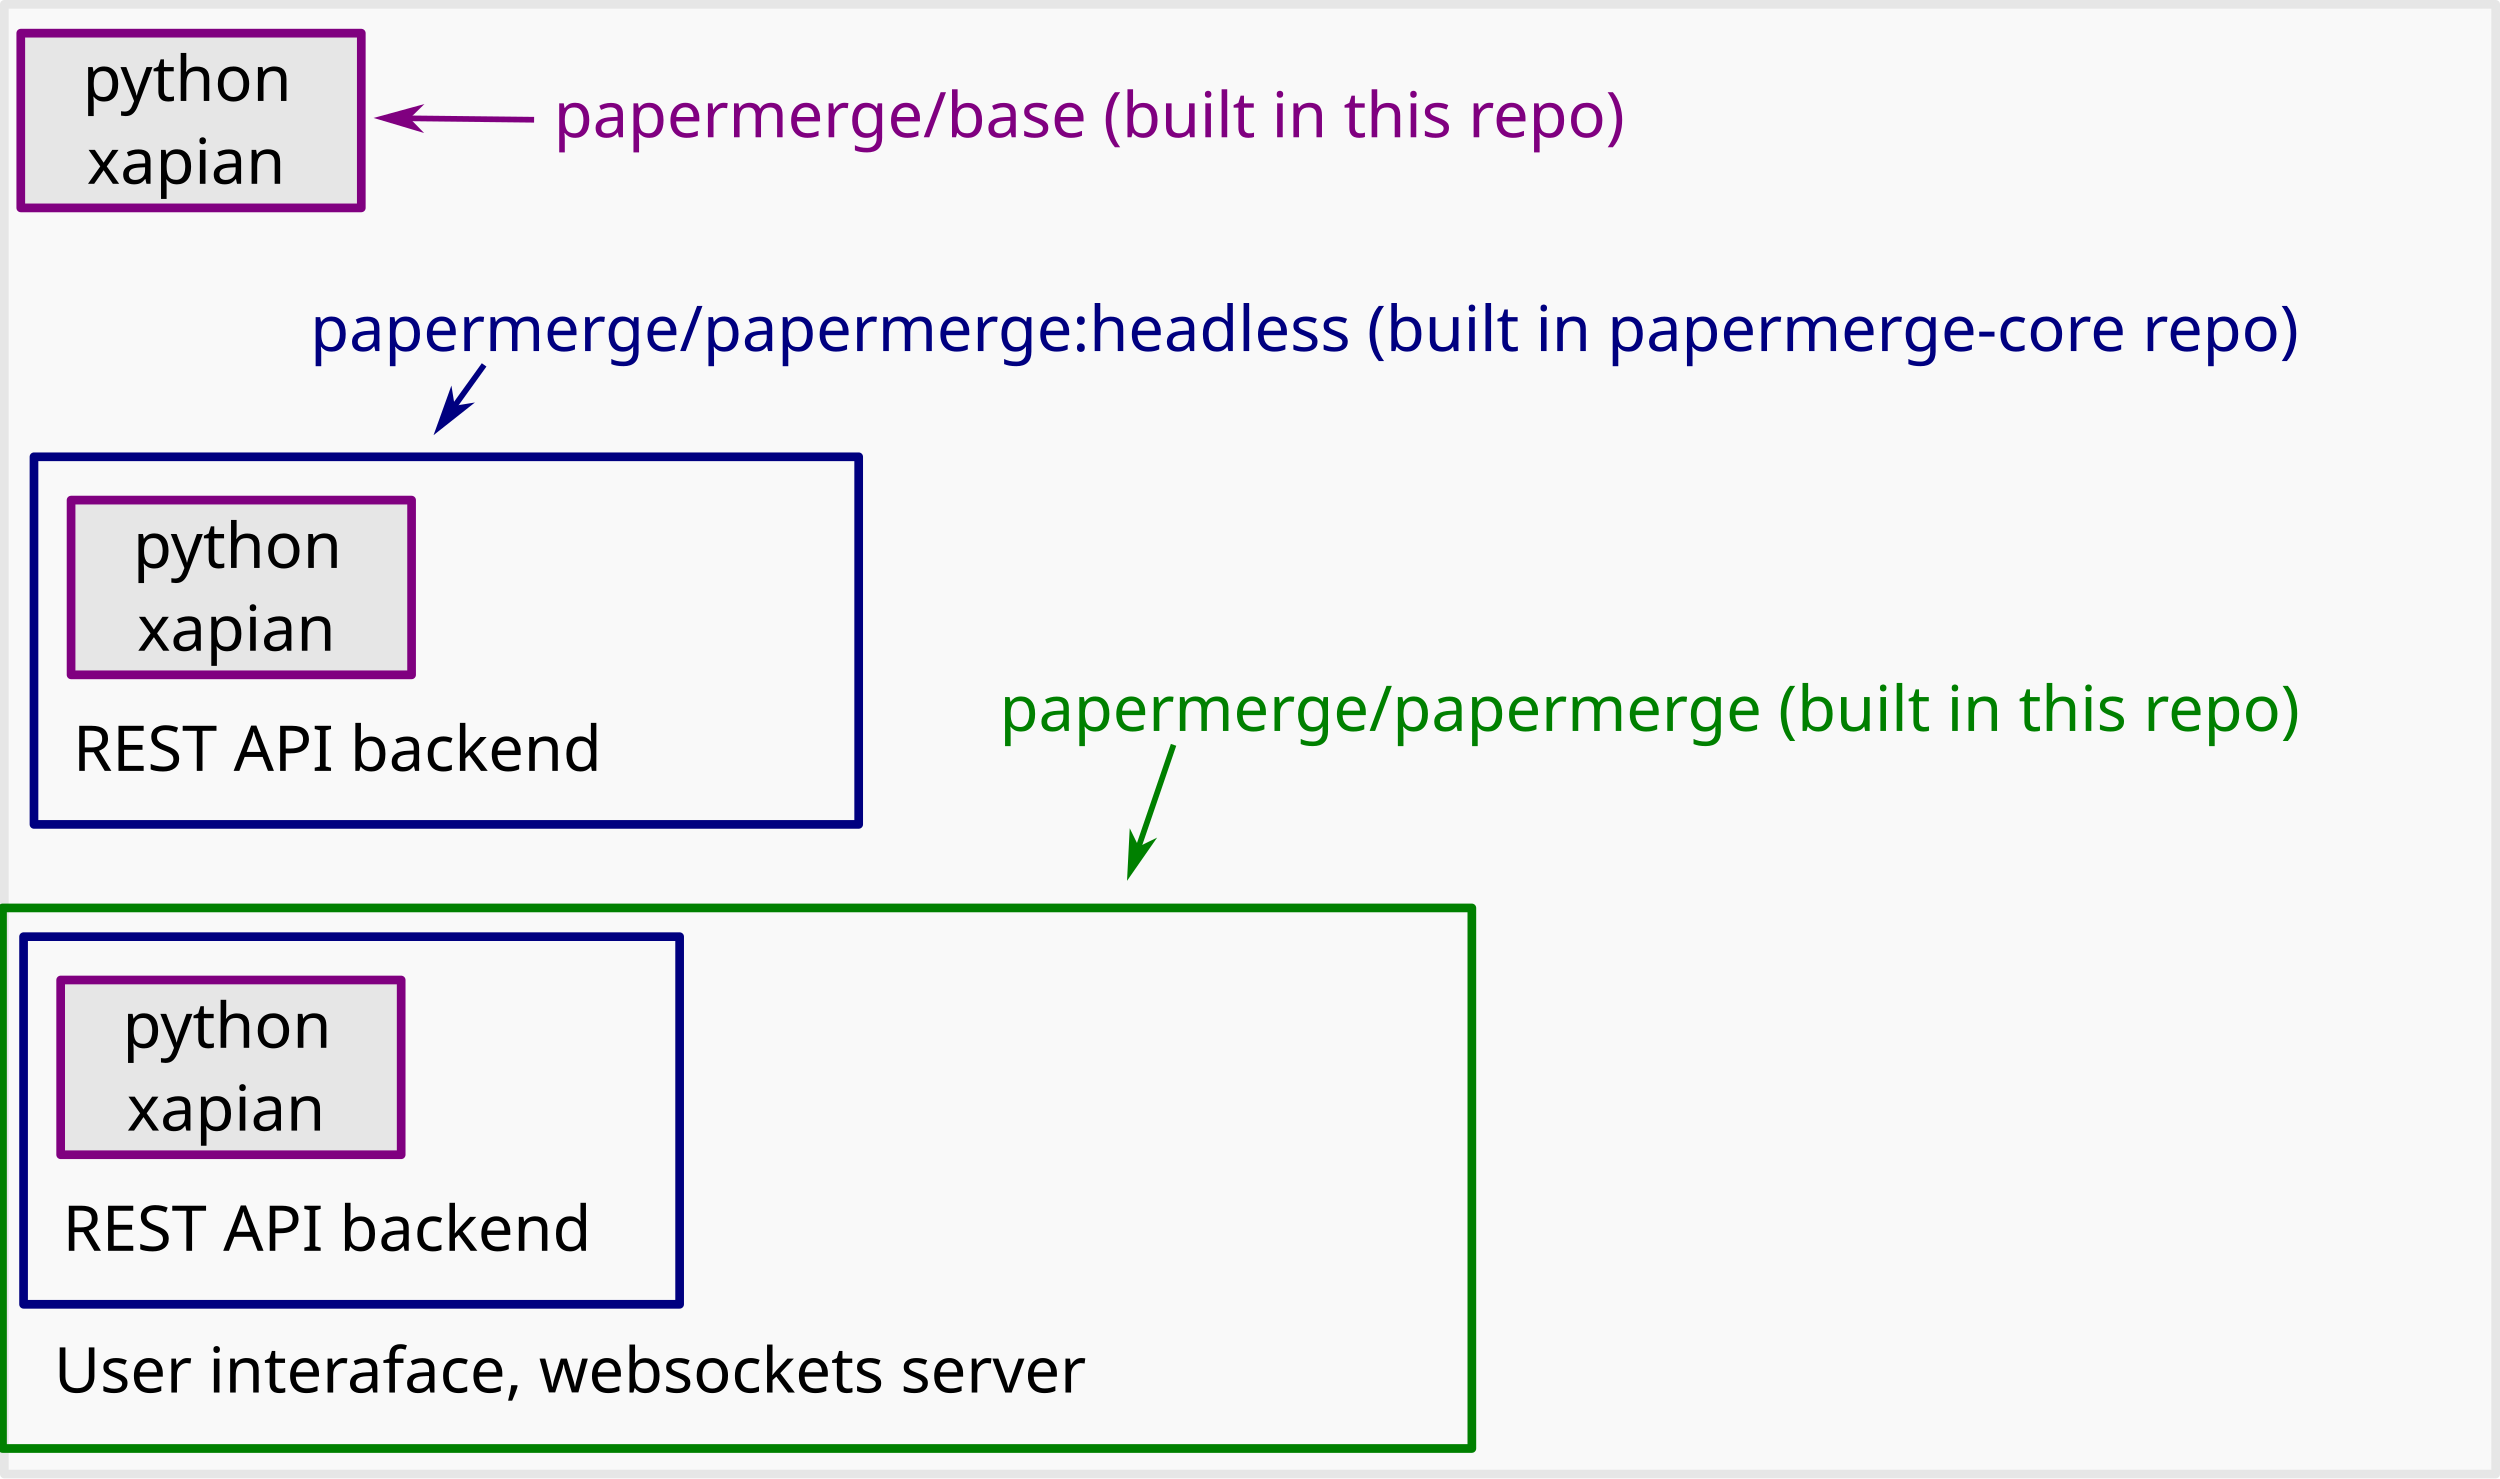
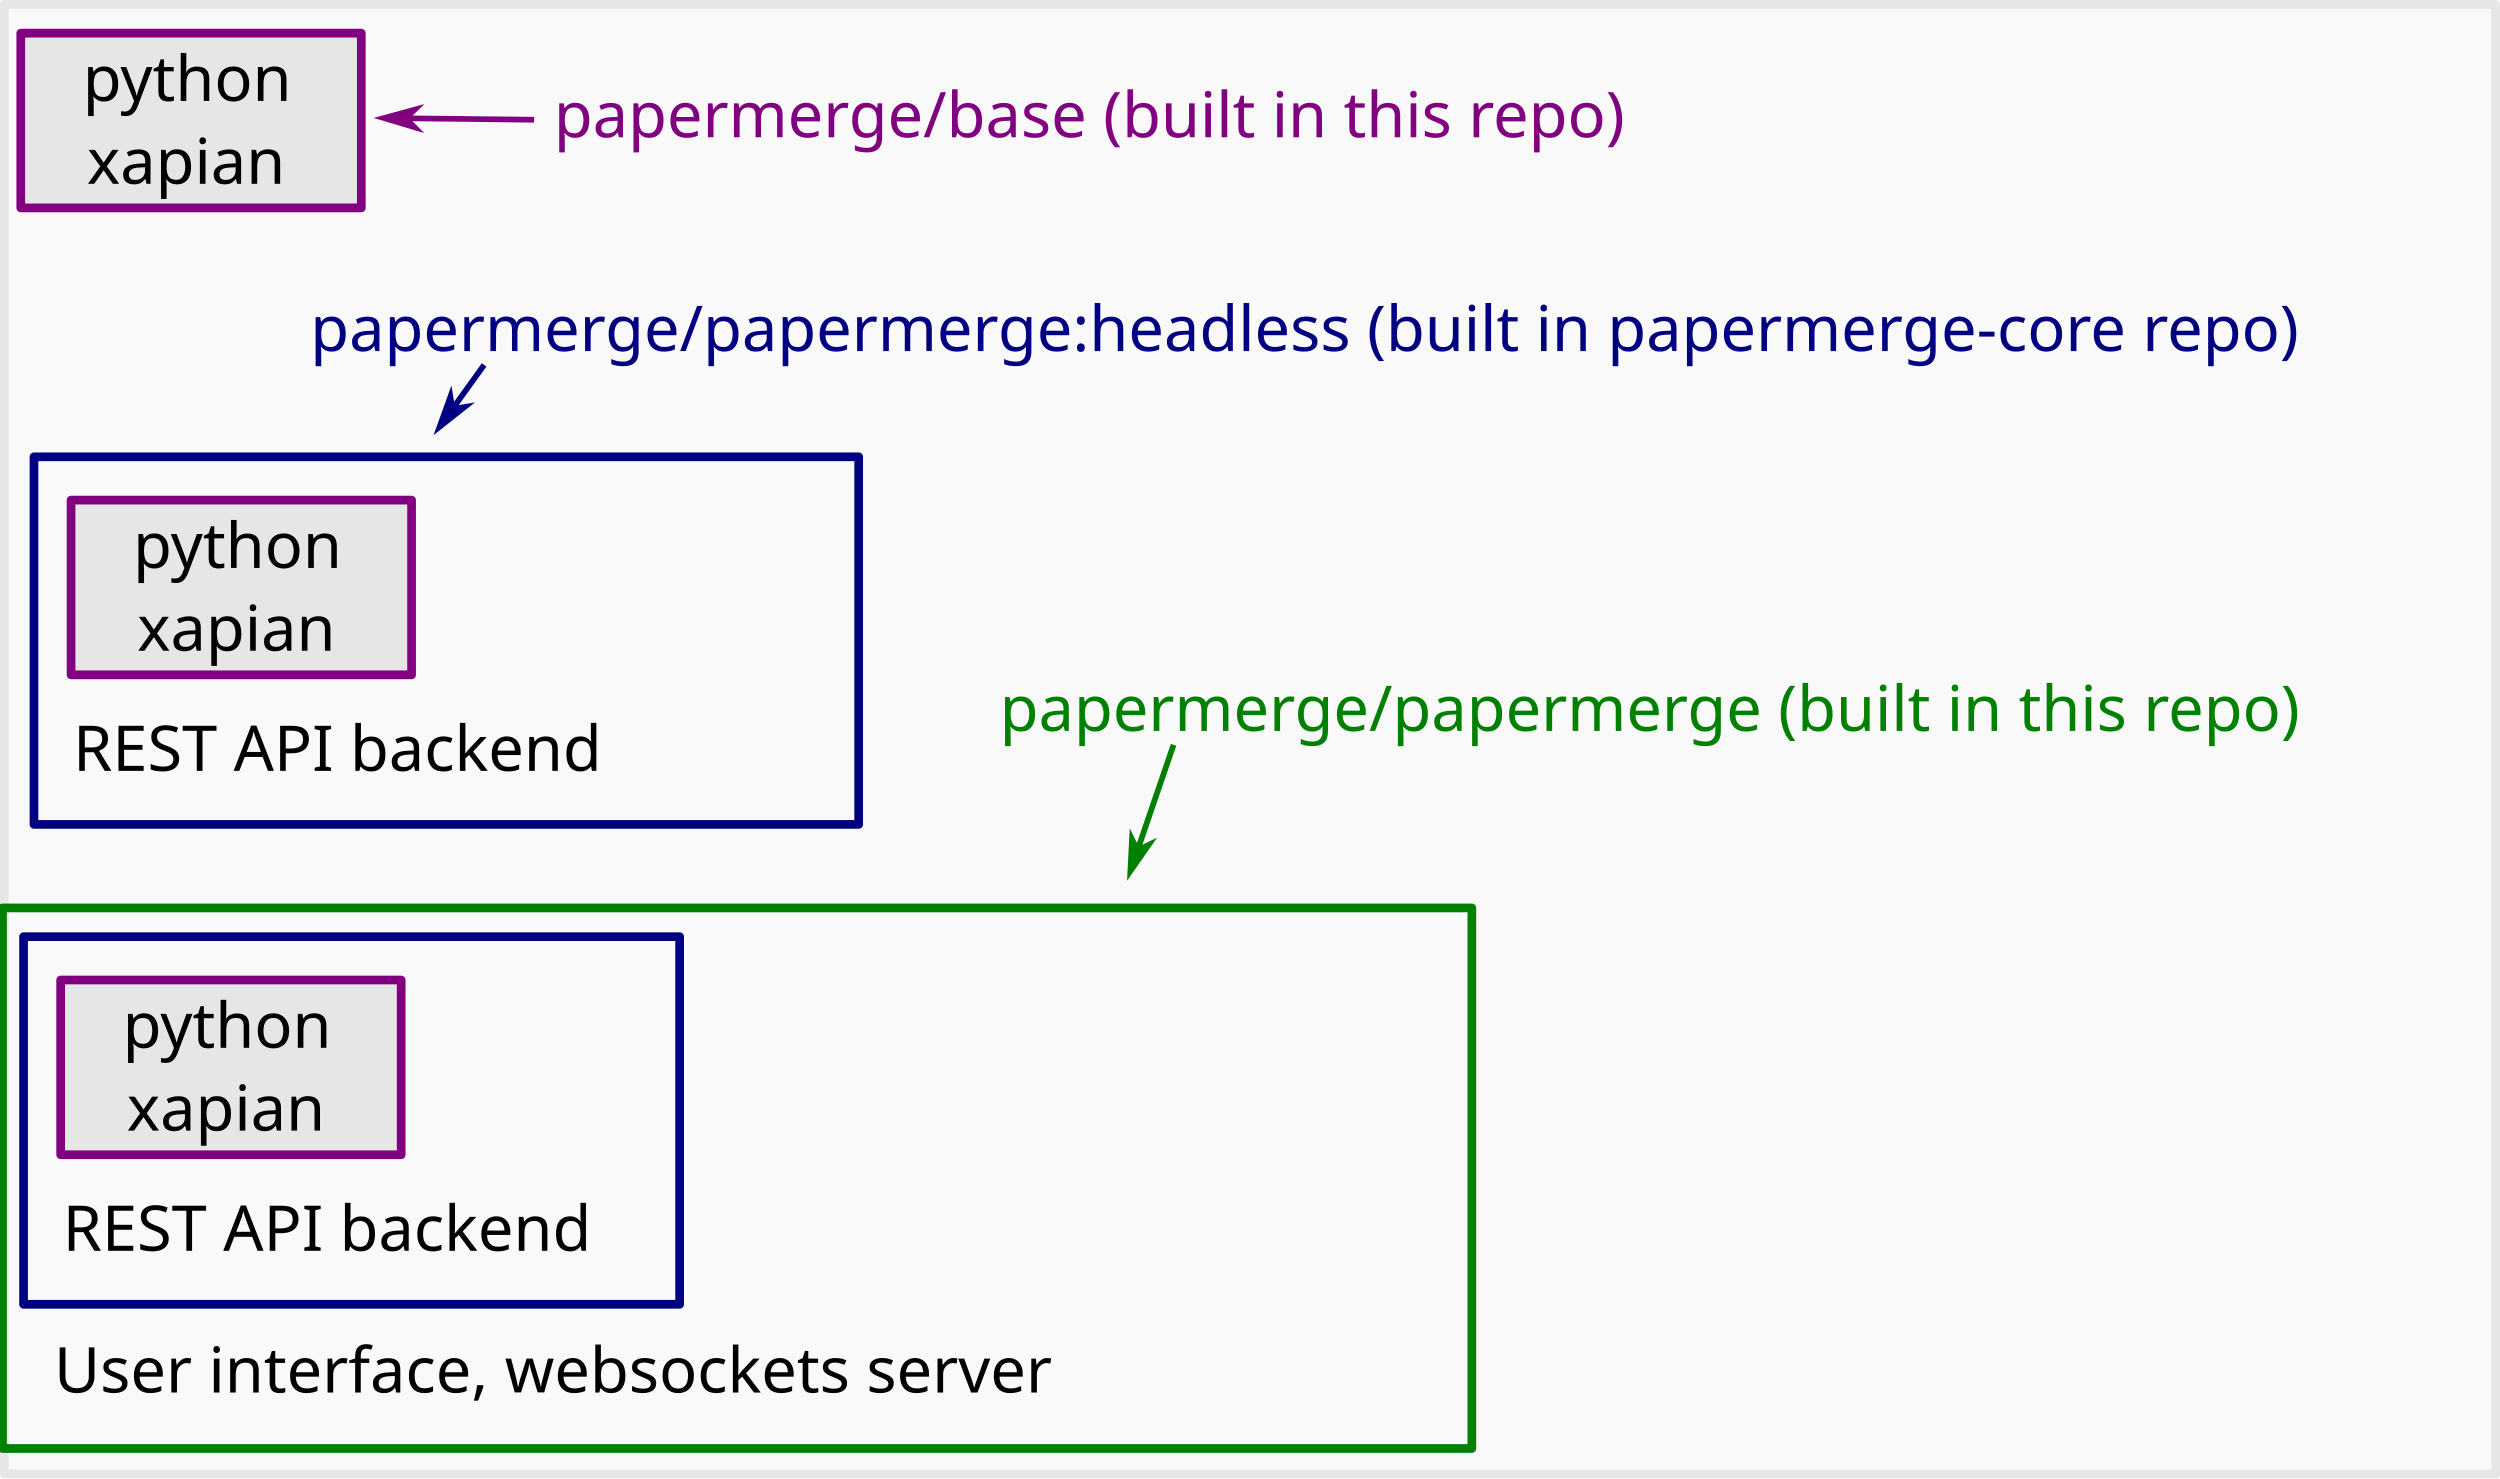
<svg xmlns="http://www.w3.org/2000/svg" width="335.232mm" height="198.243mm" viewBox="0 0 335.232 198.243" version="1.1" id="svg5">
  <defs id="defs2">
    <marker style="overflow:visible" id="Arrow1Mstart" refX="0" refY="0" orient="auto">
      <path transform="matrix(0.4,0,0,0.4,4,0)" style="fill:context-stroke;fill-rule:evenodd;stroke:context-stroke;stroke-width:1pt" d="M 0,0 5,-5 -12.5,0 5,5 Z" id="path60878" />
    </marker>
    <marker style="overflow:visible" id="Arrow1Mstart-6" refX="0" refY="0" orient="auto">
      <path transform="matrix(0.4,0,0,0.4,4,0)" style="fill:context-stroke;fill-rule:evenodd;stroke:context-stroke;stroke-width:1pt" d="M 0,0 5,-5 -12.5,0 5,5 Z" id="path60878-0" />
    </marker>
    <marker style="overflow:visible" id="Arrow1Mstart-6-1" refX="0" refY="0" orient="auto">
      <path transform="matrix(0.4,0,0,0.4,4,0)" style="fill:context-stroke;fill-rule:evenodd;stroke:context-stroke;stroke-width:1pt" d="M 0,0 5,-5 -12.5,0 5,5 Z" id="path60878-0-8" />
    </marker>
  </defs>
  <g id="layer1" transform="translate(-0.8150283,-15.4327)">
    <rect style="fill:#f9f9f9;fill-rule:evenodd;stroke:#e6e6e6;stroke-width:1.165;stroke-linecap:round;stroke-linejoin:round;stop-color:#000000" id="rect1955" width="334.067" height="197.078" x="1.398" y="16.015" />
  </g>
  <g id="layer2" transform="translate(-0.8150283,-15.4327)">
    <text xml:space="preserve" style="font-size:6.35px;line-height:1.25;font-family:sans-serif;stroke-width:0.265" x="25.314" y="30.094" id="text5482">
      <tspan id="tspan5480" style="font-size:6.35px;stroke-width:0.265" x="25.314" y="30.094" />
    </text>
    <g id="g60835" transform="translate(-7.578105,-3.686686)">
      <rect style="fill:#e6e6e6;fill-rule:evenodd;stroke:#800080;stroke-width:1.165;stroke-linecap:round;stroke-linejoin:round;stop-color:#000000" id="rect2024" width="45.661" height="23.429" x="11.179" y="23.567" />
      <text xml:space="preserve" style="font-size:8.467px;line-height:1.25;font-family:sans-serif;stroke-width:0.265" x="19.494" y="32.656" id="text17102">
        <tspan id="tspan17100" style="stroke-width:0.265" x="19.494" y="32.656">python</tspan>
      </text>
      <text xml:space="preserve" style="font-size:8.467px;line-height:1.25;font-family:sans-serif;stroke-width:0.265" x="20.039" y="43.76" id="text27132">
        <tspan id="tspan27130" style="stroke-width:0.265" x="20.039" y="43.76">xapian</tspan>
      </text>
    </g>
    <rect style="fill:#e6e6e6;fill-rule:evenodd;stroke:#800080;stroke-width:1.165;stroke-linecap:round;stroke-linejoin:round;stop-color:#000000" id="rect2024-3" width="45.661" height="23.429" x="10.345" y="82.494" />
    <text xml:space="preserve" style="font-size:8.467px;line-height:1.25;font-family:sans-serif;stroke-width:0.265" x="18.66" y="91.584" id="text17102-6">
      <tspan id="tspan17100-7" style="stroke-width:0.265" x="18.66" y="91.584">python</tspan>
    </text>
    <text xml:space="preserve" style="font-size:8.467px;line-height:1.25;font-family:sans-serif;stroke-width:0.265" x="19.205" y="102.688" id="text27132-5">
      <tspan id="tspan27130-3" style="stroke-width:0.265" x="19.205" y="102.688">xapian</tspan>
    </text>
    <rect style="fill:none;fill-rule:evenodd;stroke:#000080;stroke-width:1.165;stroke-linecap:round;stroke-linejoin:round;stop-color:#000000" id="rect38216" width="110.586" height="49.295" x="5.372" y="76.683" />
    <text xml:space="preserve" style="font-size:8.467px;line-height:1.25;font-family:sans-serif;stroke-width:0.265" x="10.611" y="118.806" id="text45326">
      <tspan id="tspan45324" style="stroke-width:0.265" x="10.611" y="118.806">REST API backend</tspan>
    </text>
    <rect style="fill:#e6e6e6;fill-rule:evenodd;stroke:#800080;stroke-width:1.165;stroke-linecap:round;stroke-linejoin:round;stop-color:#000000" id="rect2024-3-2" width="45.661" height="23.429" x="8.949" y="146.845" />
    <text xml:space="preserve" style="font-size:8.467px;line-height:1.25;font-family:sans-serif;stroke-width:0.265" x="17.264" y="155.935" id="text17102-6-9">
      <tspan id="tspan17100-7-1" style="stroke-width:0.265" x="17.264" y="155.935">python</tspan>
    </text>
    <text xml:space="preserve" style="font-size:8.467px;line-height:1.25;font-family:sans-serif;stroke-width:0.265" x="17.809" y="167.039" id="text27132-5-2">
      <tspan id="tspan27130-3-7" style="stroke-width:0.265" x="17.809" y="167.039">xapian</tspan>
    </text>
    <rect style="fill:none;fill-rule:evenodd;stroke:#000080;stroke-width:1.165;stroke-linecap:round;stroke-linejoin:round;stop-color:#000000" id="rect38216-0" width="87.973" height="49.295" x="3.976" y="141.034" />
    <text xml:space="preserve" style="font-size:8.467px;line-height:1.25;font-family:sans-serif;stroke-width:0.265" x="9.214" y="183.157" id="text45326-9">
      <tspan id="tspan45324-3" style="stroke-width:0.265" x="9.214" y="183.157">REST API backend</tspan>
    </text>
    <rect style="fill:none;fill-rule:evenodd;stroke:#008000;stroke-width:1.165;stroke-linecap:round;stroke-linejoin:round;stop-color:#000000" id="rect47394" width="197.028" height="72.483" x="1.151" y="137.182" />
    <text xml:space="preserve" style="font-size:8.467px;line-height:1.25;font-family:sans-serif;stroke-width:0.265" x="8.056" y="202.162" id="text50580">
-       <tspan id="tspan50578" style="stroke-width:0.265" x="8.056" y="202.162">User interaface, websockets server</tspan>
+       <tspan id="tspan50578" style="stroke-width:0.265" x="8.056" y="202.162">User interface, websockets server</tspan>
    </text>
    <path style="fill:none;stroke:#800080;stroke-width:0.765;stroke-linecap:butt;stroke-linejoin:miter;stroke-miterlimit:4;stroke-dasharray:none;stroke-opacity:1;marker-start:url(#Arrow1Mstart)" d="m 52.419,31.266 20.015,0.224" id="path60870" />
    <text xml:space="preserve" style="font-size:8.467px;line-height:1.25;font-family:sans-serif;fill:#800080;stroke:none;stroke-width:0.265" x="75.082" y="33.84" id="text63075">
      <tspan id="tspan63073" style="fill:#800080;stroke:none;stroke-width:0.265" x="75.082" y="33.84">papermerge/base (built in this repo)</tspan>
    </text>
    <path style="fill:#000080;stroke:#000080;stroke-width:0.765;stroke-linecap:butt;stroke-linejoin:miter;stroke-miterlimit:4;stroke-dasharray:none;stroke-opacity:1;marker-start:url(#Arrow1Mstart-6)" d="m 59.832,72.561 5.9,-8.198" id="path60870-6" />
    <text xml:space="preserve" style="font-size:8.467px;line-height:1.25;font-family:sans-serif;fill:#000080;stroke:none;stroke-width:0.265" x="42.42" y="62.502" id="text63075-2">
      <tspan id="tspan63073-6" style="fill:#000080;stroke:none;stroke-width:0.265" x="42.42" y="62.502">papermerge/papermerge:headless (built in papermerge-core repo)</tspan>
    </text>
    <path style="fill:#008000;stroke:#008000;stroke-width:0.765;stroke-linecap:butt;stroke-linejoin:miter;stroke-miterlimit:4;stroke-dasharray:none;stroke-opacity:1;marker-start:url(#Arrow1Mstart-6-1)" d="m 152.428,132.123 5.753,-16.812" id="path60870-6-7" />
    <text xml:space="preserve" style="font-size:8.467px;line-height:1.25;font-family:sans-serif;fill:#008000;stroke-width:0.265" x="134.868" y="113.45" id="text63075-2-9">
      <tspan id="tspan63073-6-2" style="fill:#008000;stroke-width:0.265" x="134.868" y="113.45">papermerge/papermerge (built in this repo)</tspan>
    </text>
  </g>
</svg>
